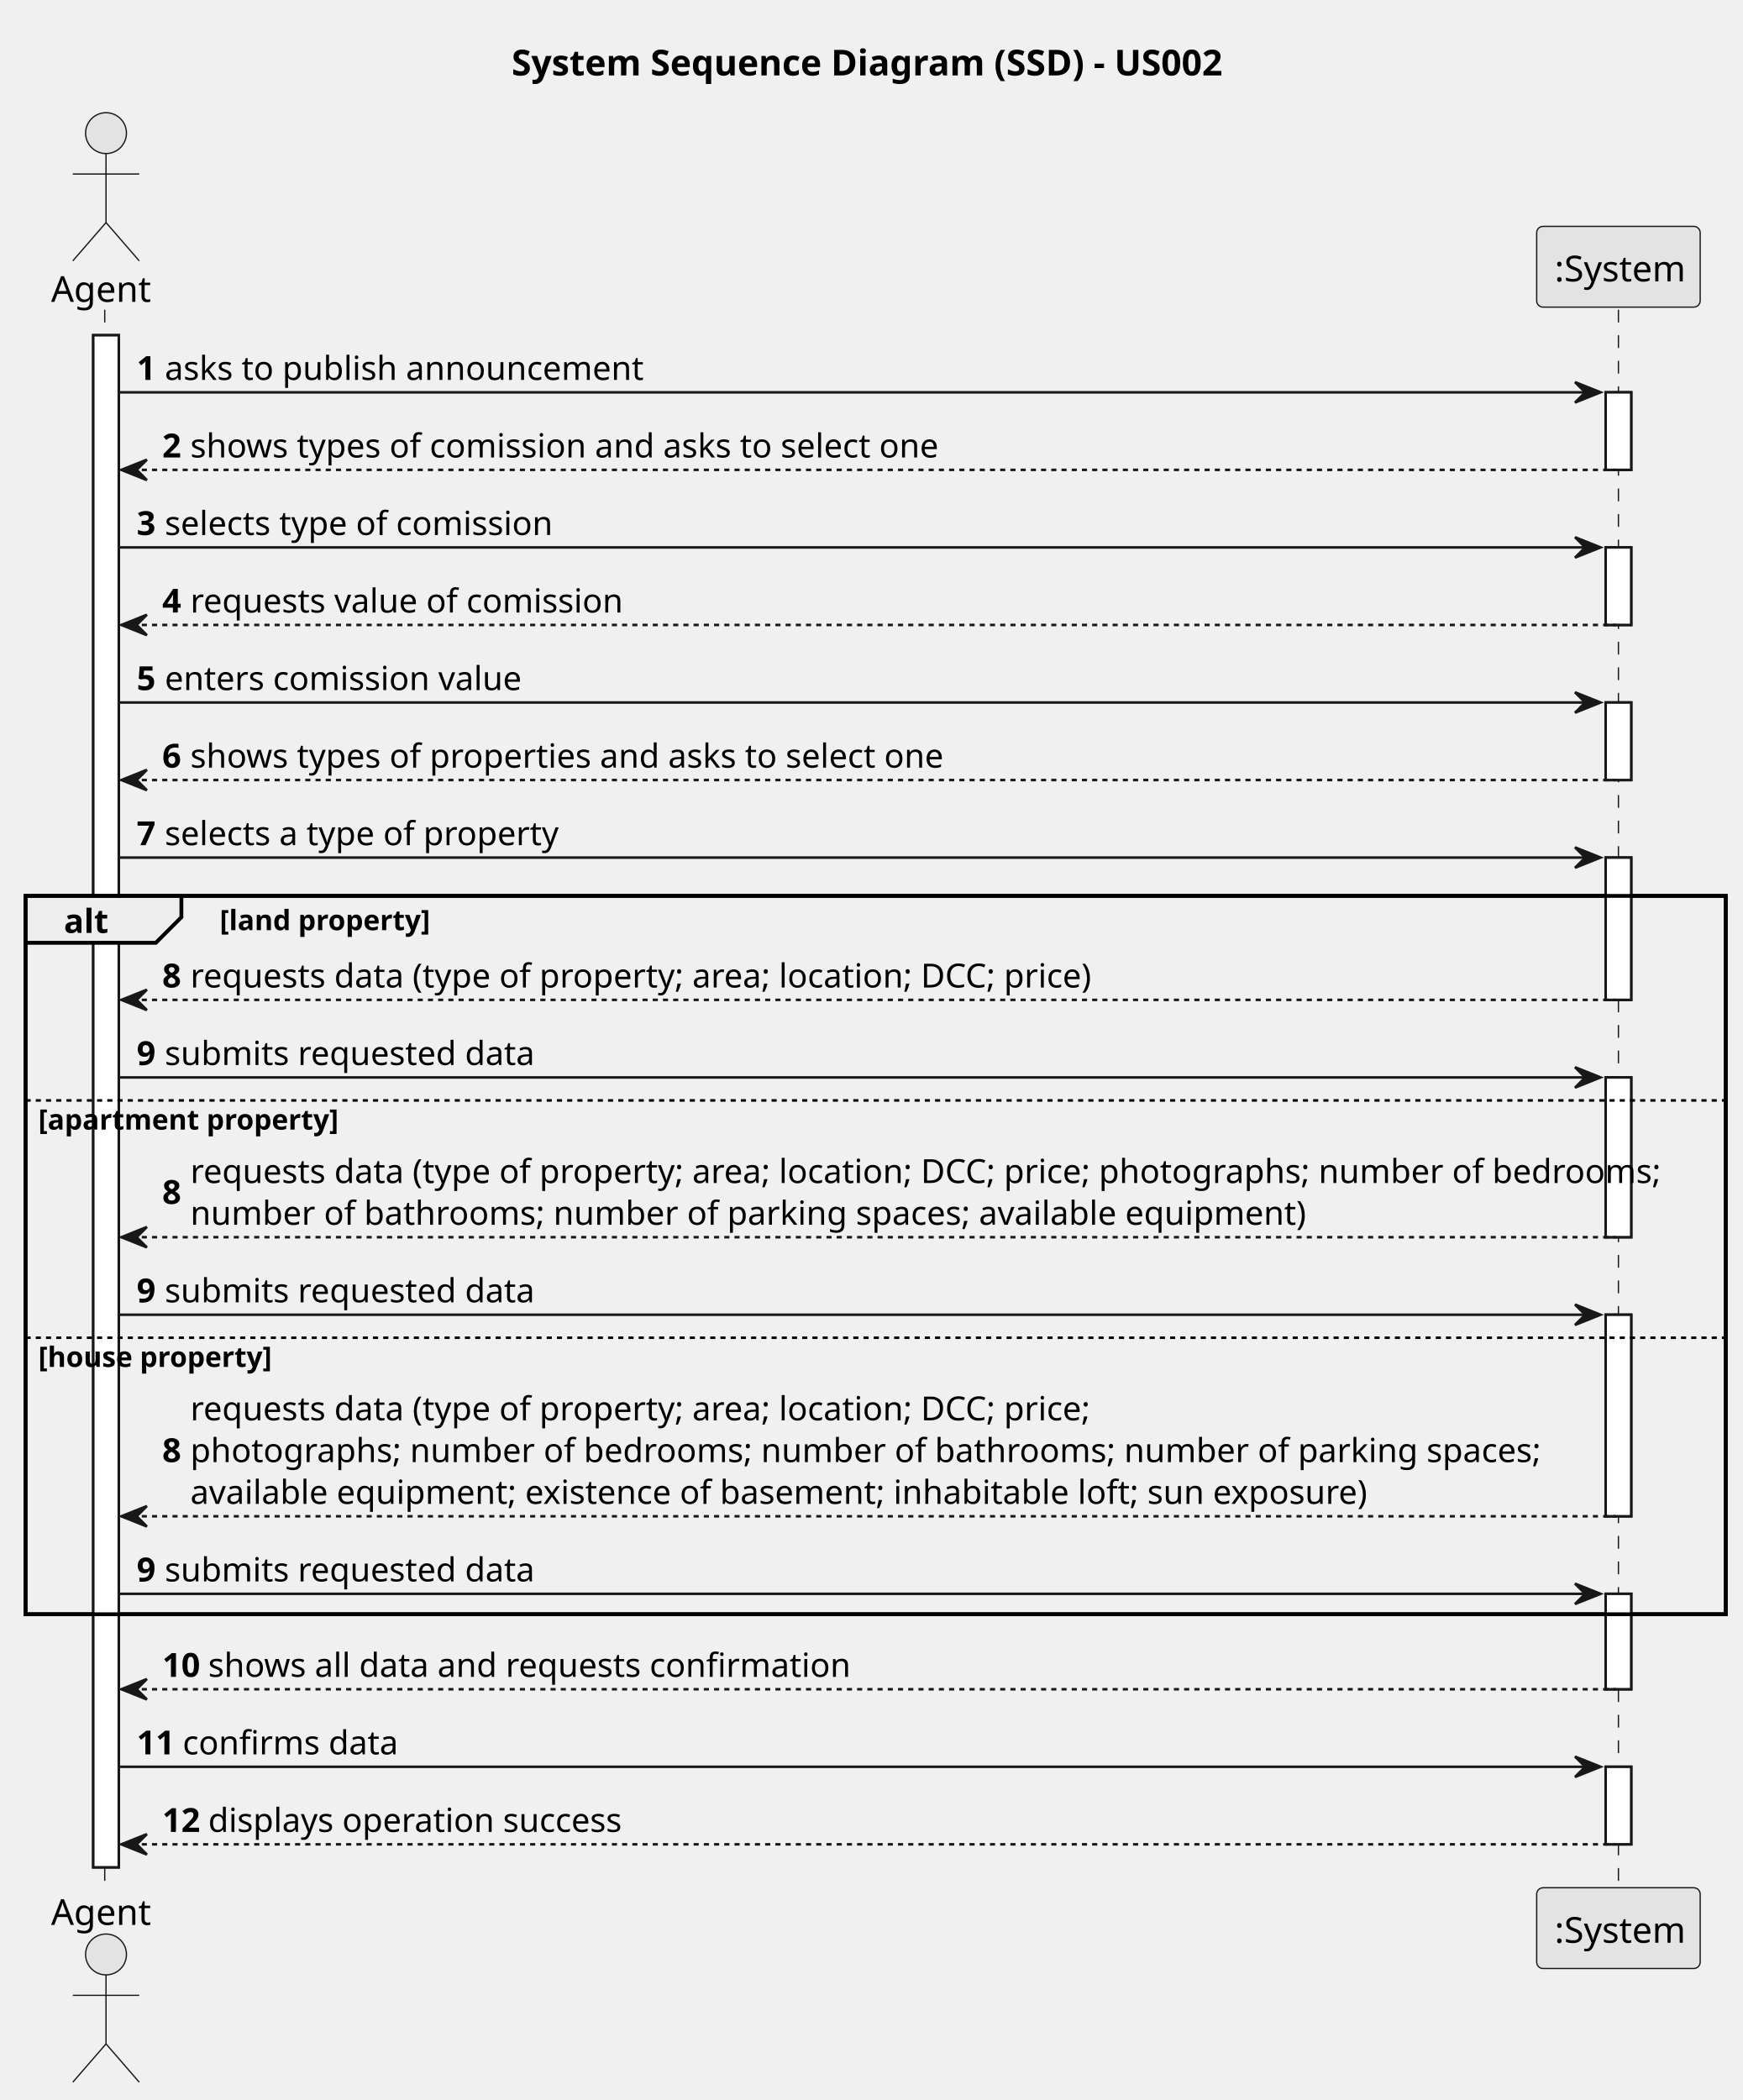
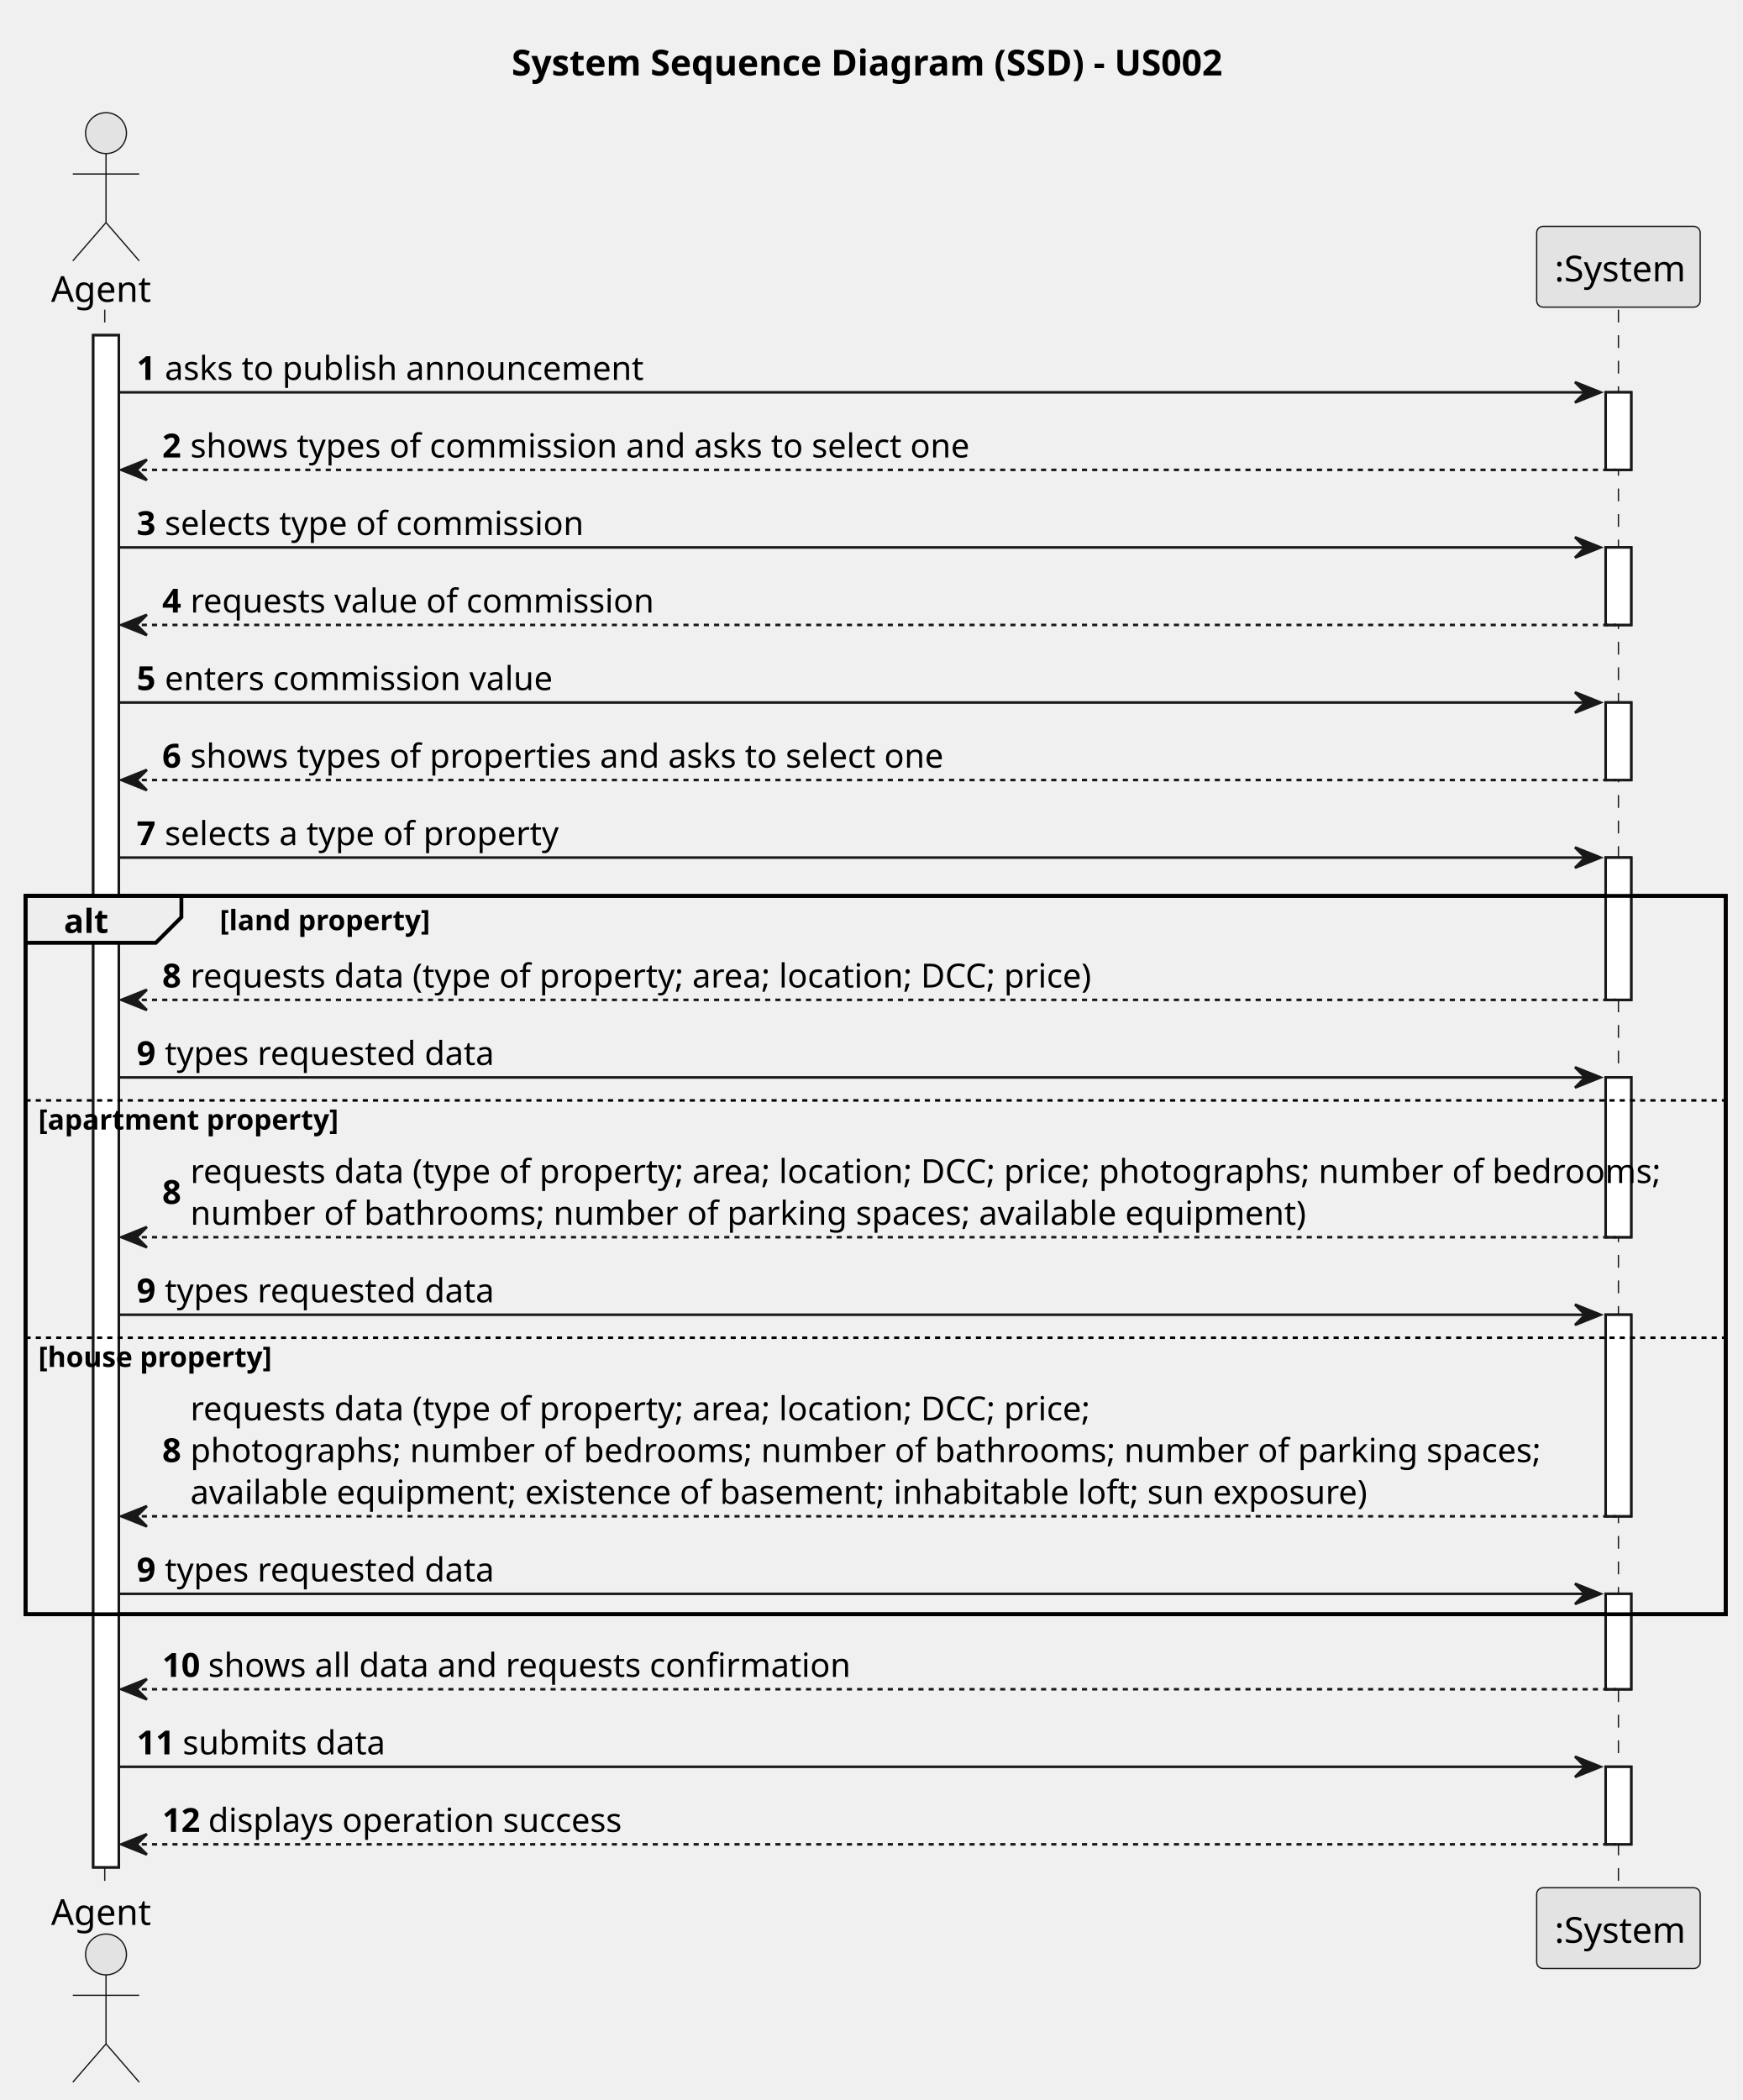
<svg xmlns="http://www.w3.org/2000/svg" contentStyleType="text/css" height="822px" preserveAspectRatio="none" style="width:682px;height:822px;background:#FFFFFF;" version="1.1" viewBox="0 0 682 822" width="682px" zoomAndPan="magnify">
  <defs />
  <g>
    <text fill="#000000" font-family="sans-serif" font-size="14" font-weight="bold" lengthAdjust="spacing" textLength="284" x="200.25" y="29.533">System Sequence Diagram (SSD) - US002</text>
    <rect fill="#FFFFFF" height="599.703" style="stroke:#181818;stroke-width:1.0;" width="10" x="36.5" y="131.219" />
    <rect fill="#FFFFFF" height="30.352" style="stroke:#181818;stroke-width:1.0;" width="10" x="628.5" y="153.57" />
    <rect fill="#FFFFFF" height="30.352" style="stroke:#181818;stroke-width:1.0;" width="10" x="628.5" y="214.273" />
    <rect fill="#FFFFFF" height="30.352" style="stroke:#181818;stroke-width:1.0;" width="10" x="628.5" y="274.977" />
    <rect fill="#FFFFFF" height="55.703" style="stroke:#181818;stroke-width:1.0;" width="10" x="628.5" y="335.68" />
    <rect fill="#FFFFFF" height="62.539" style="stroke:#181818;stroke-width:1.0;" width="10" x="628.5" y="421.734" />
    <rect fill="#FFFFFF" height="78.891" style="stroke:#181818;stroke-width:1.0;" width="10" x="628.5" y="514.625" />
    <rect fill="#FFFFFF" height="37.352" style="stroke:#181818;stroke-width:1.0;" width="10" x="628.5" y="623.867" />
    <rect fill="#FFFFFF" height="30.352" style="stroke:#181818;stroke-width:1.0;" width="10" x="628.5" y="691.57" />
    <rect fill="none" height="281.188" style="stroke:#000000;stroke-width:1.5;" width="665.5" x="10" y="350.68" />
    <line style="stroke:#181818;stroke-width:0.5;stroke-dasharray:5.0,5.0;" x1="41" x2="41" y1="121.219" y2="739.922" />
    <line style="stroke:#181818;stroke-width:0.5;stroke-dasharray:5.0,5.0;" x1="633.5" x2="633.5" y1="121.219" y2="739.922" />
    <text fill="#000000" font-family="sans-serif" font-size="14" lengthAdjust="spacing" textLength="37" x="20" y="118.143">Agent</text>
    <ellipse cx="41.5" cy="52.109" fill="#E3E3E3" rx="8" ry="8" style="stroke:#181818;stroke-width:0.5;" />
    <path d="M41.5,60.109 L41.5,87.109 M28.5,68.109 L54.5,68.109 M41.5,87.109 L28.5,102.109 M41.5,87.109 L54.5,102.109 " fill="none" style="stroke:#181818;stroke-width:0.5;" />
    <text fill="#000000" font-family="sans-serif" font-size="14" lengthAdjust="spacing" textLength="37" x="20" y="753.455">Agent</text>
    <ellipse cx="41.5" cy="765.031" fill="#E3E3E3" rx="8" ry="8" style="stroke:#181818;stroke-width:0.5;" />
    <path d="M41.5,773.031 L41.5,800.031 M28.5,781.031 L54.5,781.031 M41.5,800.031 L28.5,815.031 M41.5,800.031 L54.5,815.031 " fill="none" style="stroke:#181818;stroke-width:0.5;" />
    <rect fill="#E3E3E3" height="31.609" rx="2.5" ry="2.5" style="stroke:#181818;stroke-width:0.5;" width="64" x="601.5" y="88.609" />
    <text fill="#000000" font-family="sans-serif" font-size="14" lengthAdjust="spacing" textLength="50" x="608.5" y="110.143">:System</text>
    <rect fill="#E3E3E3" height="31.609" rx="2.5" ry="2.5" style="stroke:#181818;stroke-width:0.5;" width="64" x="601.5" y="738.922" />
    <text fill="#000000" font-family="sans-serif" font-size="14" lengthAdjust="spacing" textLength="50" x="608.5" y="760.455">:System</text>
    <rect fill="#FFFFFF" height="599.703" style="stroke:#181818;stroke-width:1.0;" width="10" x="36.5" y="131.219" />
    <rect fill="#FFFFFF" height="30.352" style="stroke:#181818;stroke-width:1.0;" width="10" x="628.5" y="153.57" />
    <rect fill="#FFFFFF" height="30.352" style="stroke:#181818;stroke-width:1.0;" width="10" x="628.5" y="214.273" />
    <rect fill="#FFFFFF" height="30.352" style="stroke:#181818;stroke-width:1.0;" width="10" x="628.5" y="274.977" />
    <rect fill="#FFFFFF" height="55.703" style="stroke:#181818;stroke-width:1.0;" width="10" x="628.5" y="335.68" />
    <rect fill="#FFFFFF" height="62.539" style="stroke:#181818;stroke-width:1.0;" width="10" x="628.5" y="421.734" />
    <rect fill="#FFFFFF" height="78.891" style="stroke:#181818;stroke-width:1.0;" width="10" x="628.5" y="514.625" />
    <rect fill="#FFFFFF" height="37.352" style="stroke:#181818;stroke-width:1.0;" width="10" x="628.5" y="623.867" />
    <rect fill="#FFFFFF" height="30.352" style="stroke:#181818;stroke-width:1.0;" width="10" x="628.5" y="691.57" />
    <polygon fill="#181818" points="616.5,149.57,626.5,153.57,616.5,157.57,620.5,153.57" style="stroke:#181818;stroke-width:1.0;" />
    <line style="stroke:#181818;stroke-width:1.0;" x1="46.5" x2="622.5" y1="153.57" y2="153.57" />
    <text fill="#000000" font-family="sans-serif" font-size="13" font-weight="bold" lengthAdjust="spacing" textLength="7" x="53.5" y="148.714">1</text>
    <text fill="#000000" font-family="sans-serif" font-size="13" lengthAdjust="spacing" textLength="177" x="64.5" y="148.714">asks to publish announcement</text>
    <polygon fill="#181818" points="57.5,179.922,47.5,183.922,57.5,187.922,53.5,183.922" style="stroke:#181818;stroke-width:1.0;" />
    <line style="stroke:#181818;stroke-width:1.0;stroke-dasharray:2.0,2.0;" x1="51.5" x2="632.5" y1="183.922" y2="183.922" />
    <text fill="#000000" font-family="sans-serif" font-size="13" font-weight="bold" lengthAdjust="spacing" textLength="7" x="63.5" y="179.065">2</text>
-     <text fill="#000000" font-family="sans-serif" font-size="13" lengthAdjust="spacing" textLength="286" x="74.5" y="179.065">shows types of comission and asks to select one</text>
+     <text fill="#000000" font-family="sans-serif" font-size="13" lengthAdjust="spacing" textLength="297" x="74.5" y="179.065">shows types of commission and asks to select one</text>
    <polygon fill="#181818" points="616.5,210.273,626.5,214.273,616.5,218.273,620.5,214.273" style="stroke:#181818;stroke-width:1.0;" />
    <line style="stroke:#181818;stroke-width:1.0;" x1="46.5" x2="622.5" y1="214.273" y2="214.273" />
    <text fill="#000000" font-family="sans-serif" font-size="13" font-weight="bold" lengthAdjust="spacing" textLength="7" x="53.5" y="209.417">3</text>
-     <text fill="#000000" font-family="sans-serif" font-size="13" lengthAdjust="spacing" textLength="148" x="64.5" y="209.417">selects type of comission</text>
+     <text fill="#000000" font-family="sans-serif" font-size="13" lengthAdjust="spacing" textLength="159" x="64.5" y="209.417">selects type of commission</text>
    <polygon fill="#181818" points="57.5,240.625,47.5,244.625,57.5,248.625,53.5,244.625" style="stroke:#181818;stroke-width:1.0;" />
    <line style="stroke:#181818;stroke-width:1.0;stroke-dasharray:2.0,2.0;" x1="51.5" x2="632.5" y1="244.625" y2="244.625" />
    <text fill="#000000" font-family="sans-serif" font-size="13" font-weight="bold" lengthAdjust="spacing" textLength="7" x="63.5" y="239.769">4</text>
-     <text fill="#000000" font-family="sans-serif" font-size="13" lengthAdjust="spacing" textLength="160" x="74.5" y="239.769">requests value of comission</text>
+     <text fill="#000000" font-family="sans-serif" font-size="13" lengthAdjust="spacing" textLength="171" x="74.5" y="239.769">requests value of commission</text>
    <polygon fill="#181818" points="616.5,270.977,626.5,274.977,616.5,278.977,620.5,274.977" style="stroke:#181818;stroke-width:1.0;" />
    <line style="stroke:#181818;stroke-width:1.0;" x1="46.5" x2="622.5" y1="274.977" y2="274.977" />
    <text fill="#000000" font-family="sans-serif" font-size="13" font-weight="bold" lengthAdjust="spacing" textLength="7" x="53.5" y="270.12">5</text>
-     <text fill="#000000" font-family="sans-serif" font-size="13" lengthAdjust="spacing" textLength="132" x="64.5" y="270.12">enters comission value</text>
+     <text fill="#000000" font-family="sans-serif" font-size="13" lengthAdjust="spacing" textLength="143" x="64.5" y="270.12">enters commission value</text>
    <polygon fill="#181818" points="57.5,301.328,47.5,305.328,57.5,309.328,53.5,305.328" style="stroke:#181818;stroke-width:1.0;" />
    <line style="stroke:#181818;stroke-width:1.0;stroke-dasharray:2.0,2.0;" x1="51.5" x2="632.5" y1="305.328" y2="305.328" />
    <text fill="#000000" font-family="sans-serif" font-size="13" font-weight="bold" lengthAdjust="spacing" textLength="7" x="63.5" y="300.472">6</text>
    <text fill="#000000" font-family="sans-serif" font-size="13" lengthAdjust="spacing" textLength="284" x="74.5" y="300.472">shows types of properties and asks to select one</text>
    <polygon fill="#181818" points="616.5,331.68,626.5,335.68,616.5,339.68,620.5,335.68" style="stroke:#181818;stroke-width:1.0;" />
    <line style="stroke:#181818;stroke-width:1.0;" x1="46.5" x2="622.5" y1="335.68" y2="335.68" />
    <text fill="#000000" font-family="sans-serif" font-size="13" font-weight="bold" lengthAdjust="spacing" textLength="7" x="53.5" y="330.823">7</text>
    <text fill="#000000" font-family="sans-serif" font-size="13" lengthAdjust="spacing" textLength="147" x="64.5" y="330.823">selects a type of property</text>
    <path d="M10,350.68 L71,350.68 L71,359.031 L61,369.031 L10,369.031 L10,350.68 " fill="#EEEEEE" style="stroke:#000000;stroke-width:1.5;" />
    <rect fill="none" height="281.188" style="stroke:#000000;stroke-width:1.5;" width="665.5" x="10" y="350.68" />
    <text fill="#000000" font-family="sans-serif" font-size="13" font-weight="bold" lengthAdjust="spacing" textLength="16" x="25" y="365.175">alt</text>
    <text fill="#000000" font-family="sans-serif" font-size="11" font-weight="bold" lengthAdjust="spacing" textLength="82" x="86" y="364.099">[land property]</text>
    <polygon fill="#181818" points="57.5,387.383,47.5,391.383,57.5,395.383,53.5,391.383" style="stroke:#181818;stroke-width:1.0;" />
    <line style="stroke:#181818;stroke-width:1.0;stroke-dasharray:2.0,2.0;" x1="51.5" x2="632.5" y1="391.383" y2="391.383" />
    <text fill="#000000" font-family="sans-serif" font-size="13" font-weight="bold" lengthAdjust="spacing" textLength="7" x="63.5" y="386.526">8</text>
    <text fill="#000000" font-family="sans-serif" font-size="13" lengthAdjust="spacing" textLength="338" x="74.5" y="386.526">requests data (type of property; area; location; DCC; price)</text>
    <polygon fill="#181818" points="616.5,417.734,626.5,421.734,616.5,425.734,620.5,421.734" style="stroke:#181818;stroke-width:1.0;" />
    <line style="stroke:#181818;stroke-width:1.0;" x1="46.5" x2="622.5" y1="421.734" y2="421.734" />
    <text fill="#000000" font-family="sans-serif" font-size="13" font-weight="bold" lengthAdjust="spacing" textLength="7" x="53.5" y="416.878">9</text>
-     <text fill="#000000" font-family="sans-serif" font-size="13" lengthAdjust="spacing" textLength="136" x="64.5" y="416.878">submits requested data</text>
+     <text fill="#000000" font-family="sans-serif" font-size="13" lengthAdjust="spacing" textLength="122" x="64.5" y="416.878">types requested data</text>
    <line style="stroke:#000000;stroke-width:1.0;stroke-dasharray:2.0,2.0;" x1="10" x2="675.5" y1="430.734" y2="430.734" />
    <text fill="#000000" font-family="sans-serif" font-size="11" font-weight="bold" lengthAdjust="spacing" textLength="116" x="15" y="442.153">[apartment property]</text>
    <polygon fill="#181818" points="57.5,480.273,47.5,484.273,57.5,488.273,53.5,484.273" style="stroke:#181818;stroke-width:1.0;" />
    <line style="stroke:#181818;stroke-width:1.0;stroke-dasharray:2.0,2.0;" x1="51.5" x2="632.5" y1="484.273" y2="484.273" />
    <text fill="#000000" font-family="sans-serif" font-size="13" font-weight="bold" lengthAdjust="spacing" textLength="7" x="63.5" y="471.241">8</text>
    <text fill="#000000" font-family="sans-serif" font-size="13" lengthAdjust="spacing" textLength="543" x="74.5" y="463.065">requests data (type of property; area; location; DCC; price; photographs; number of bedrooms;</text>
    <text fill="#000000" font-family="sans-serif" font-size="13" lengthAdjust="spacing" textLength="404" x="74.5" y="479.417">number of bathrooms; number of parking spaces; available equipment)</text>
    <polygon fill="#181818" points="616.5,510.625,626.5,514.625,616.5,518.625,620.5,514.625" style="stroke:#181818;stroke-width:1.0;" />
    <line style="stroke:#181818;stroke-width:1.0;" x1="46.5" x2="622.5" y1="514.625" y2="514.625" />
    <text fill="#000000" font-family="sans-serif" font-size="13" font-weight="bold" lengthAdjust="spacing" textLength="7" x="53.5" y="509.769">9</text>
-     <text fill="#000000" font-family="sans-serif" font-size="13" lengthAdjust="spacing" textLength="136" x="64.5" y="509.769">submits requested data</text>
+     <text fill="#000000" font-family="sans-serif" font-size="13" lengthAdjust="spacing" textLength="122" x="64.5" y="509.769">types requested data</text>
    <line style="stroke:#000000;stroke-width:1.0;stroke-dasharray:2.0,2.0;" x1="10" x2="675.5" y1="523.625" y2="523.625" />
    <text fill="#000000" font-family="sans-serif" font-size="11" font-weight="bold" lengthAdjust="spacing" textLength="94" x="15" y="535.044">[house property]</text>
    <polygon fill="#181818" points="57.5,589.516,47.5,593.516,57.5,597.516,53.5,593.516" style="stroke:#181818;stroke-width:1.0;" />
    <line style="stroke:#181818;stroke-width:1.0;stroke-dasharray:2.0,2.0;" x1="51.5" x2="632.5" y1="593.516" y2="593.516" />
    <text fill="#000000" font-family="sans-serif" font-size="13" font-weight="bold" lengthAdjust="spacing" textLength="7" x="63.5" y="572.308">8</text>
    <text fill="#000000" font-family="sans-serif" font-size="13" lengthAdjust="spacing" textLength="338" x="74.5" y="555.956">requests data (type of property; area; location; DCC; price;</text>
    <text fill="#000000" font-family="sans-serif" font-size="13" lengthAdjust="spacing" textLength="488" x="74.5" y="572.308">photographs; number of bedrooms; number of bathrooms; number of parking spaces;</text>
    <text fill="#000000" font-family="sans-serif" font-size="13" lengthAdjust="spacing" textLength="433" x="74.5" y="588.659">available equipment; existence of basement; inhabitable loft; sun exposure)</text>
    <polygon fill="#181818" points="616.5,619.867,626.5,623.867,616.5,627.867,620.5,623.867" style="stroke:#181818;stroke-width:1.0;" />
    <line style="stroke:#181818;stroke-width:1.0;" x1="46.5" x2="622.5" y1="623.867" y2="623.867" />
    <text fill="#000000" font-family="sans-serif" font-size="13" font-weight="bold" lengthAdjust="spacing" textLength="7" x="53.5" y="619.011">9</text>
-     <text fill="#000000" font-family="sans-serif" font-size="13" lengthAdjust="spacing" textLength="136" x="64.5" y="619.011">submits requested data</text>
+     <text fill="#000000" font-family="sans-serif" font-size="13" lengthAdjust="spacing" textLength="122" x="64.5" y="619.011">types requested data</text>
    <polygon fill="#181818" points="57.5,657.219,47.5,661.219,57.5,665.219,53.5,661.219" style="stroke:#181818;stroke-width:1.0;" />
    <line style="stroke:#181818;stroke-width:1.0;stroke-dasharray:2.0,2.0;" x1="51.5" x2="632.5" y1="661.219" y2="661.219" />
    <text fill="#000000" font-family="sans-serif" font-size="13" font-weight="bold" lengthAdjust="spacing" textLength="14" x="63.5" y="656.362">10</text>
    <text fill="#000000" font-family="sans-serif" font-size="13" lengthAdjust="spacing" textLength="236" x="81.5" y="656.362">shows all data and requests confirmation</text>
    <polygon fill="#181818" points="616.5,687.57,626.5,691.57,616.5,695.57,620.5,691.57" style="stroke:#181818;stroke-width:1.0;" />
    <line style="stroke:#181818;stroke-width:1.0;" x1="46.5" x2="622.5" y1="691.57" y2="691.57" />
    <text fill="#000000" font-family="sans-serif" font-size="13" font-weight="bold" lengthAdjust="spacing" textLength="14" x="53.5" y="686.714">11</text>
-     <text fill="#000000" font-family="sans-serif" font-size="13" lengthAdjust="spacing" textLength="78" x="71.5" y="686.714">confirms data</text>
+     <text fill="#000000" font-family="sans-serif" font-size="13" lengthAdjust="spacing" textLength="75" x="71.5" y="686.714">submits data</text>
    <polygon fill="#181818" points="57.5,717.922,47.5,721.922,57.5,725.922,53.5,721.922" style="stroke:#181818;stroke-width:1.0;" />
    <line style="stroke:#181818;stroke-width:1.0;stroke-dasharray:2.0,2.0;" x1="51.5" x2="632.5" y1="721.922" y2="721.922" />
    <text fill="#000000" font-family="sans-serif" font-size="13" font-weight="bold" lengthAdjust="spacing" textLength="14" x="63.5" y="717.065">12</text>
    <text fill="#000000" font-family="sans-serif" font-size="13" lengthAdjust="spacing" textLength="158" x="81.5" y="717.065">displays operation success</text>
  </g>
</svg>
